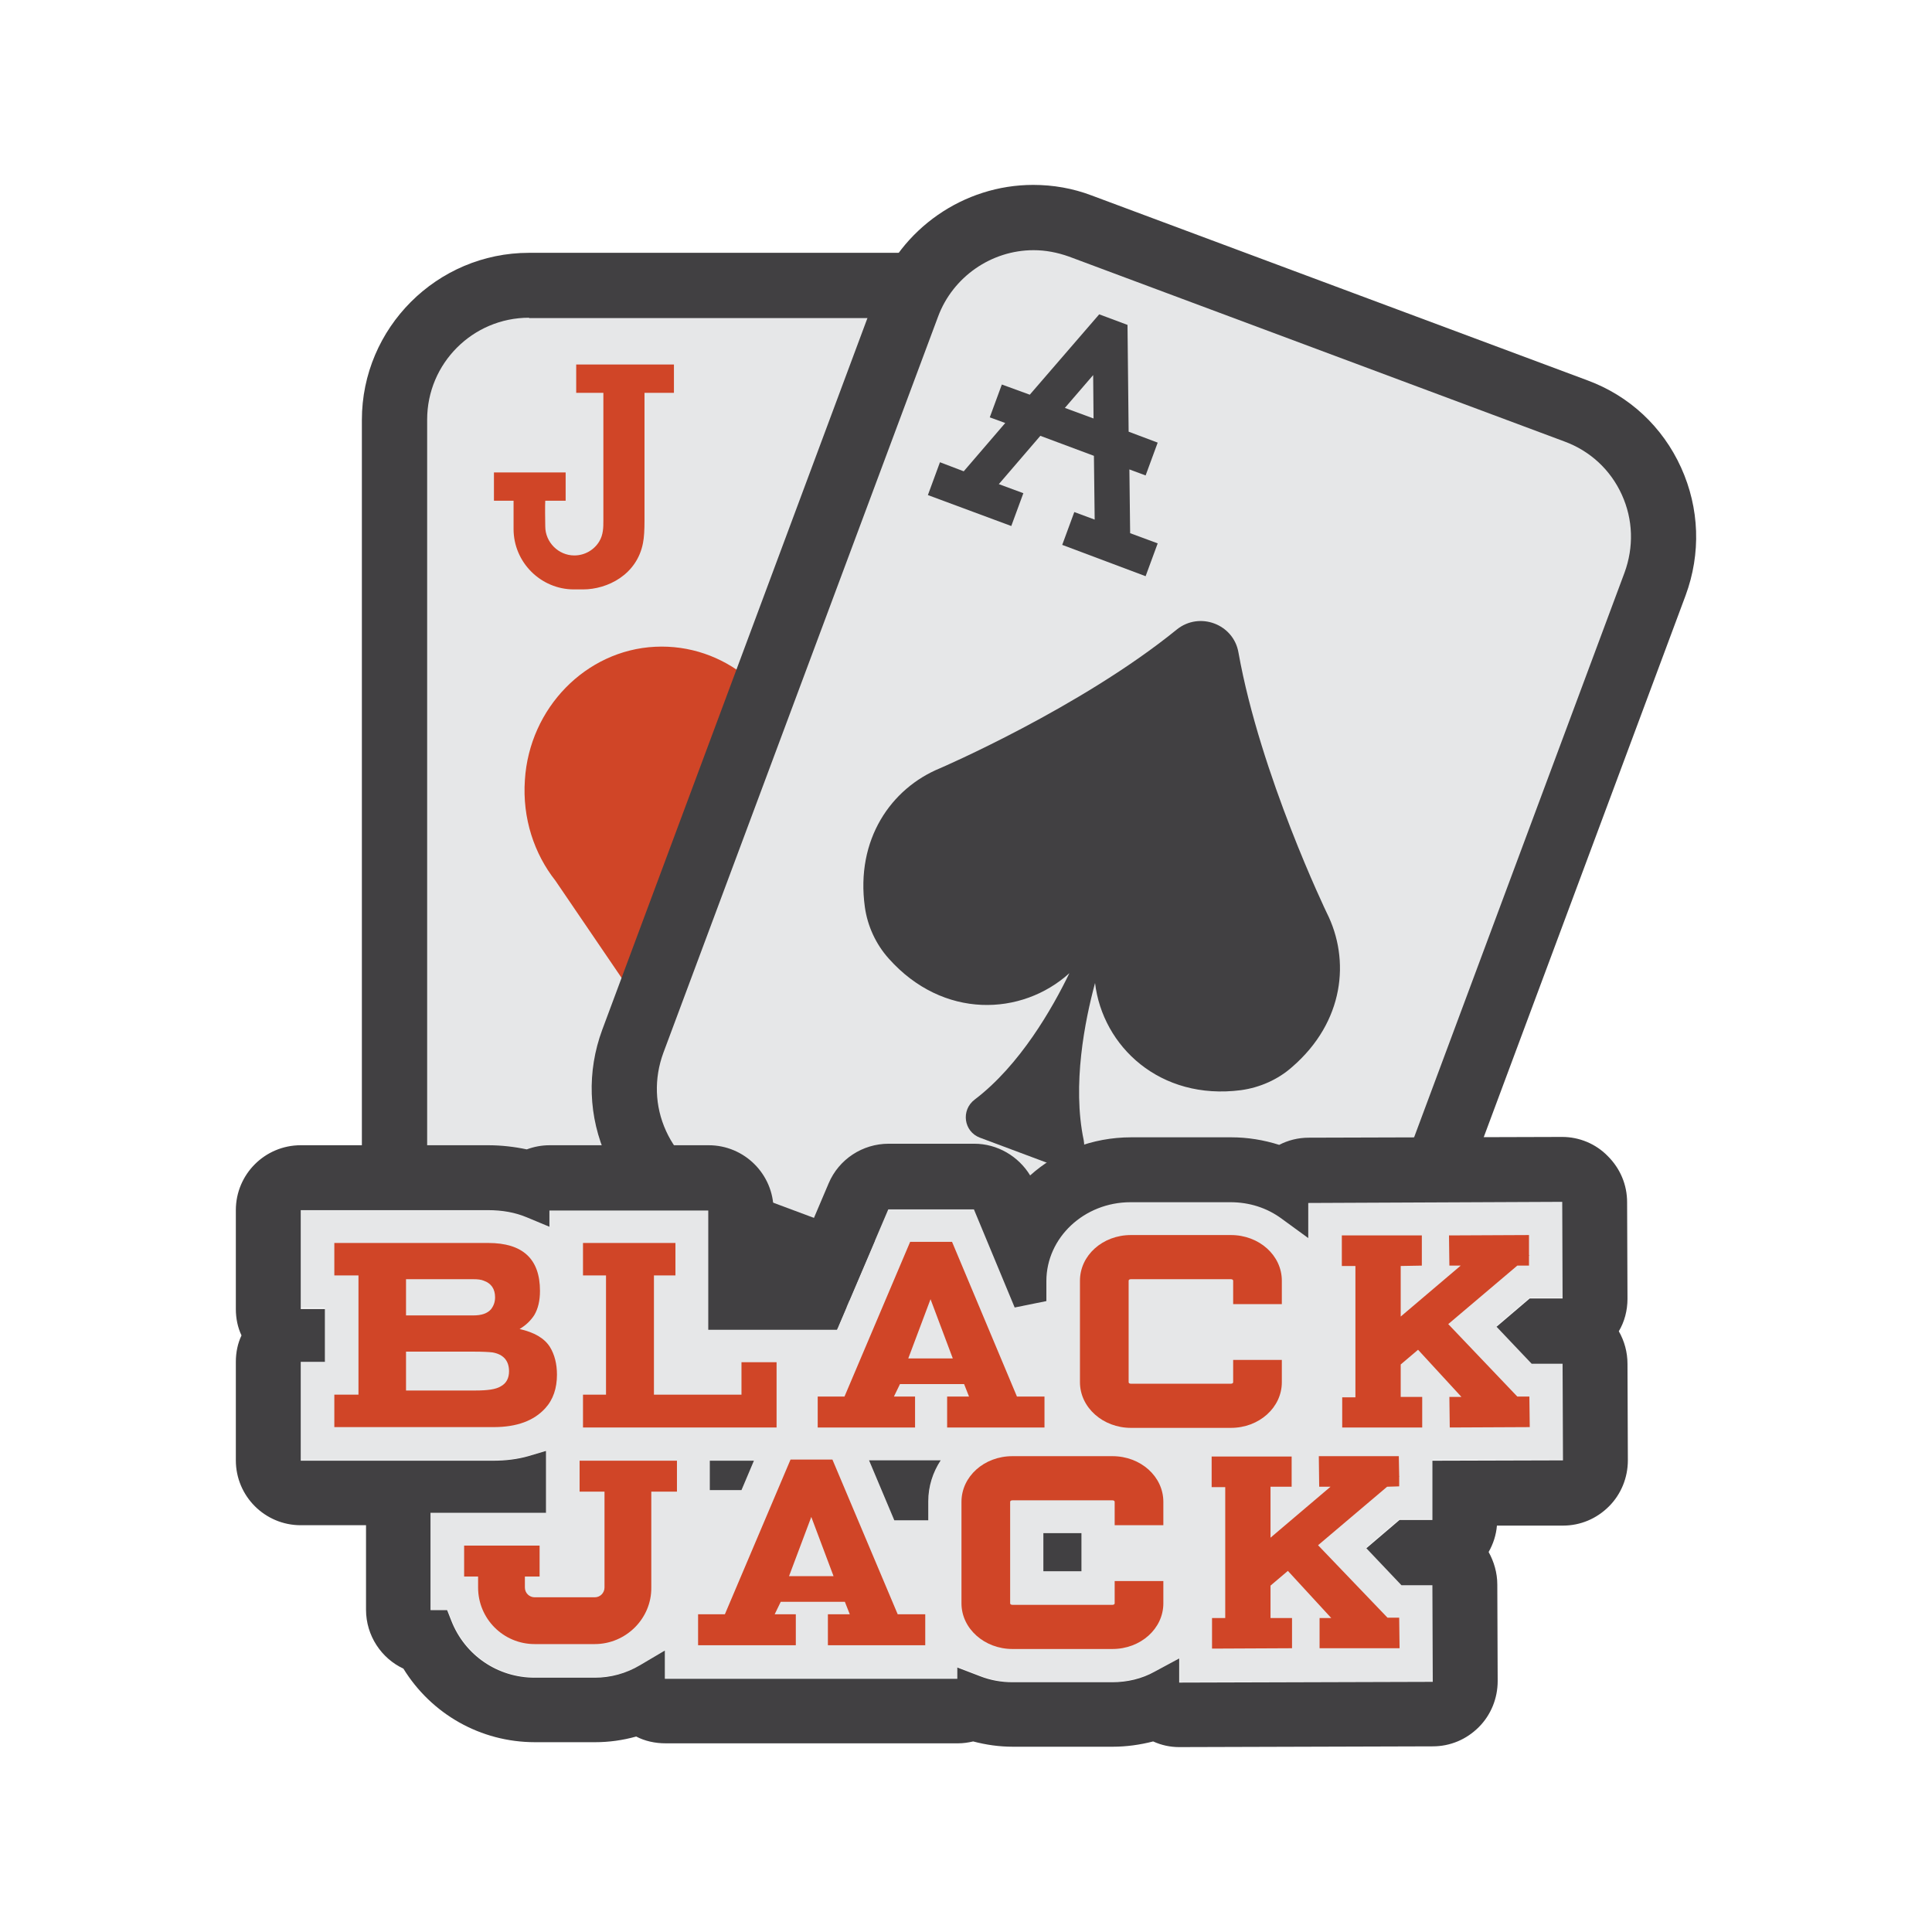
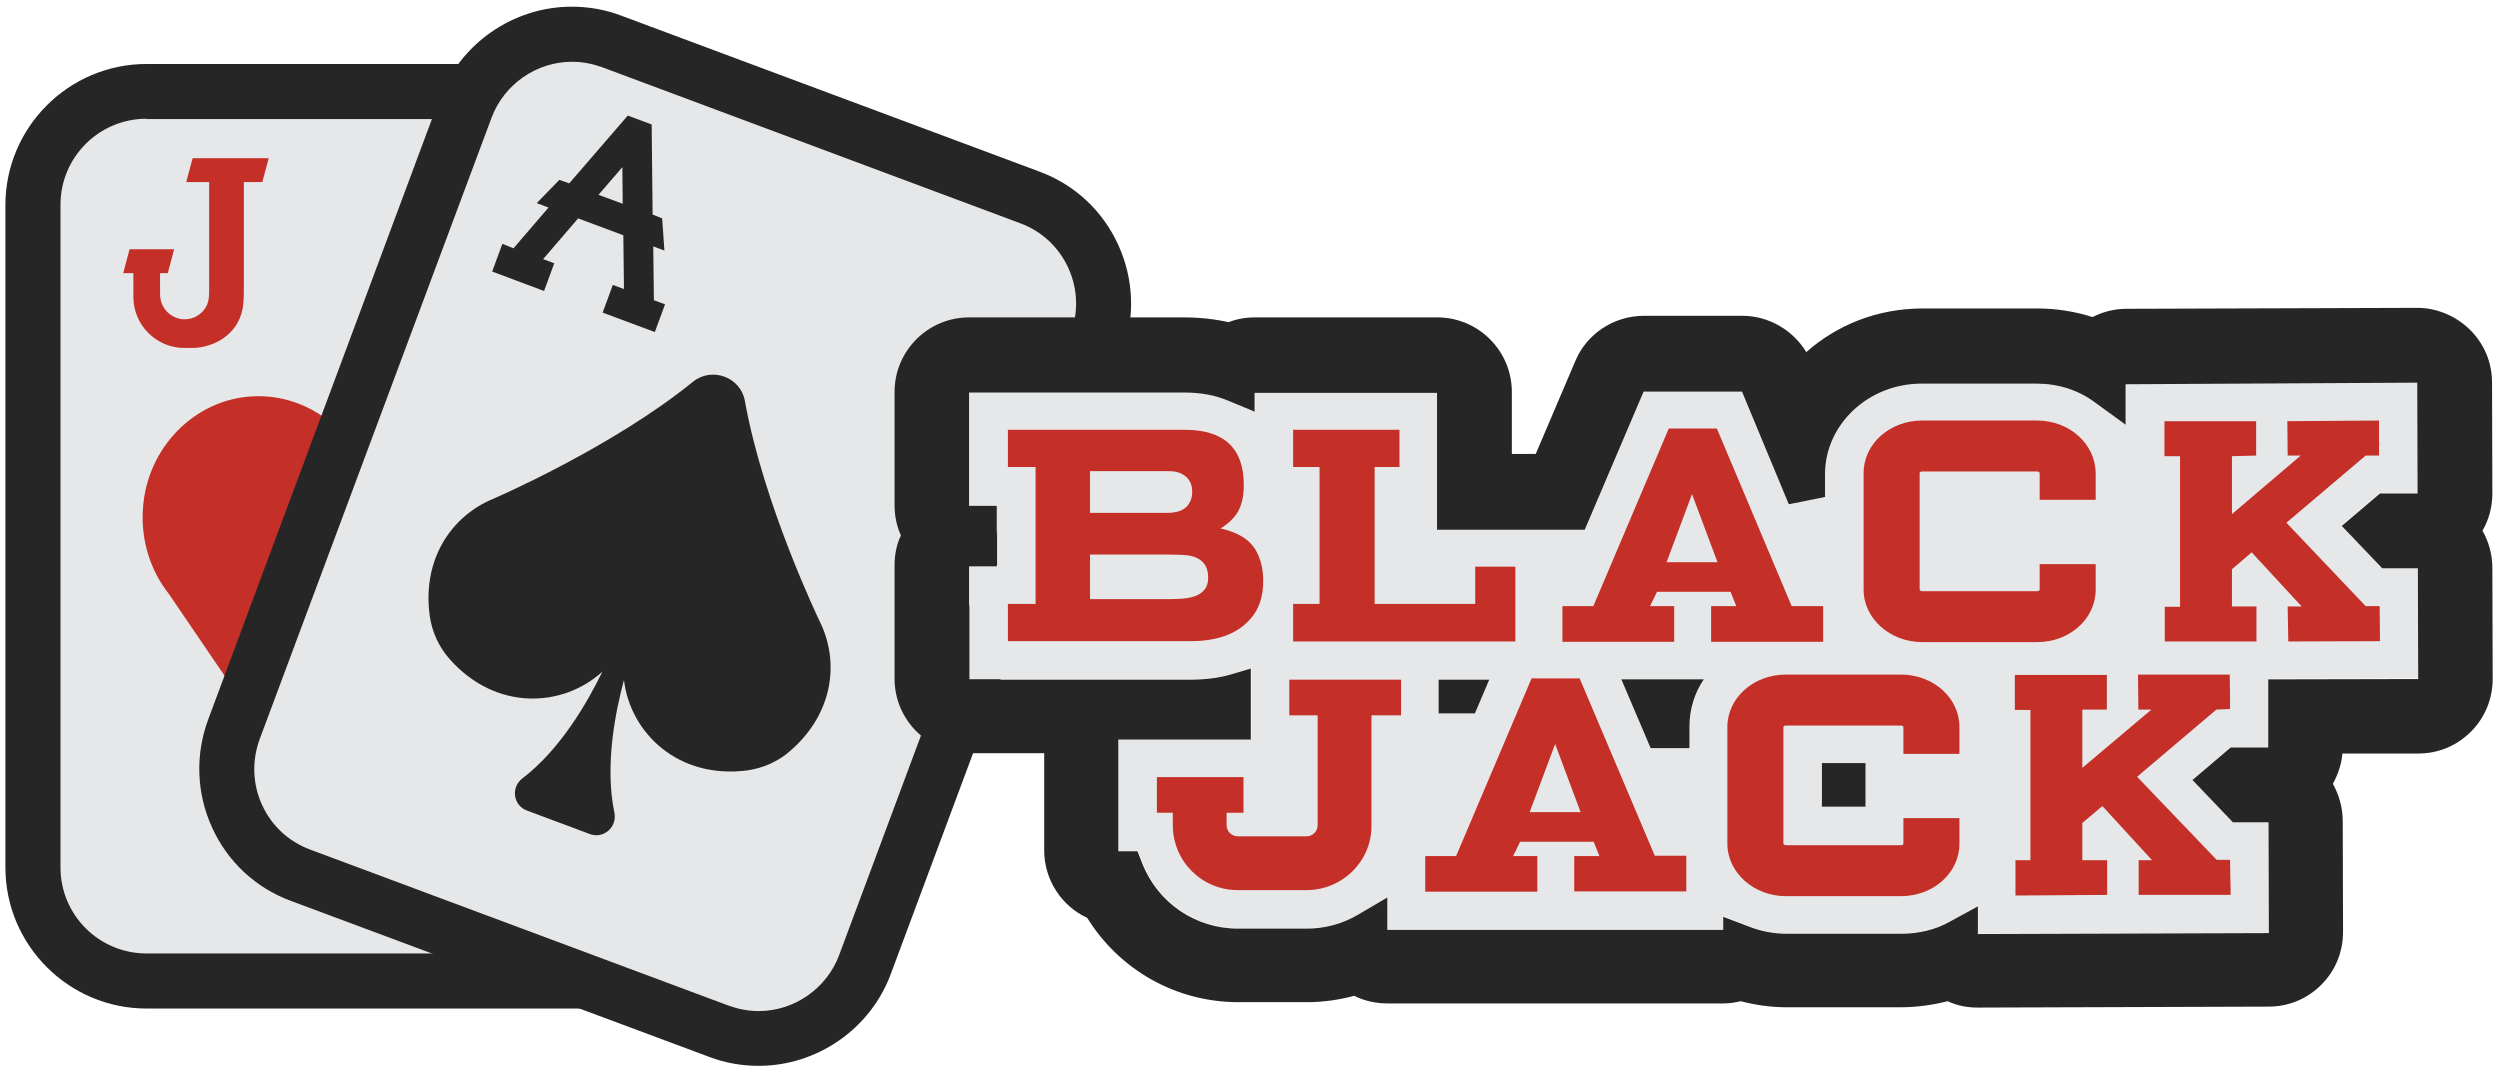
- <svg xmlns="http://www.w3.org/2000/svg" enable-background="new 0 0 512 512" id="Layer_1" version="1.1" viewBox="0 0 512 512" xml:space="preserve">
+ <svg xmlns="http://www.w3.org/2000/svg" version="1.1" id="Layer_1" x="0px" y="0px" viewBox="0 0 785.3 337" style="enable-background:new 0 0 785.3 337;" xml:space="preserve">
+   <style type="text/css">
+ 	.st0{fill:#E6E7E8;}
+ 	.st1{fill:#262626;}
+ 	.st2{fill:#c42f27;}
+ </style>
  <g>
    <g>
      <g>
        <g>
          <g>
            <g>
-               <path d="M280.4,355.1H140.2c-19.7,0-35.7-16-35.7-35.7V111.3c0-19.7,16-35.7,35.7-35.7h140.2        c19.7,0,35.7,16,35.7,35.7v208.2C316.1,339.2,300.1,355.1,280.4,355.1z" fill="#E6E7E8" />
+               <path class="st0" d="M186.2,308.2H46c-19.7,0-35.7-16-35.7-35.7V64.4c0-19.7,16-35.7,35.7-35.7h140.2        c19.7,0,35.7,16,35.7,35.7v208.2C221.9,292.3,205.9,308.2,186.2,308.2z" />
            </g>
          </g>
          <g>
            <g>
-               <path d="M280.4,363.7H140.2c-24.4,0-44.3-19.9-44.3-44.3V111.3c0-24.4,19.9-44.3,44.3-44.3h140.2        c24.4,0,44.3,19.9,44.3,44.3v208.2C324.7,343.9,304.8,363.7,280.4,363.7z M140.2,84.2c-14.9,0-27,12.1-27,27v208.2        c0,14.9,12.1,27,27,27h140.2c14.9,0,27-12.1,27-27V111.3c0-14.9-12.1-27-27-27H140.2z" fill="#414042" />
+               <path class="st1" d="M186.2,316.8H46c-24.4,0-44.3-19.9-44.3-44.3V64.4C1.7,40,21.6,20.1,46,20.1h140.2        c24.4,0,44.3,19.9,44.3,44.3v208.2C230.5,297,210.6,316.8,186.2,316.8z M46,37.3c-14.9,0-27,12.1-27,27v208.2        c0,14.9,12.1,27,27,27h140.2c14.9,0,27-12.1,27-27V64.4c0-14.9-12.1-27-27-27H46V37.3z" />
            </g>
          </g>
        </g>
        <g>
          <g>
-             <path d="M152.1,156.2c-8.8,0-16-7.2-16-16v-7.5h-5.2v-7.5h19v7.5h-5.4c0,0-0.1,1,0,6.8c0,4.2,3.5,7.7,7.7,7.7       c2.7,0,5.2-1.4,6.6-3.7c1.1-1.8,1.1-3.8,1.1-5.6v-15.5l0-18.3h-7.2v-7.5h25.9v7.5h-7.8v33.9c0,2.4-0.1,4.4-0.4,5.9       c-1.6,8.4-9.4,12.3-15.9,12.3l-1.6,0l0,0c-0.2,0-0.4,0-0.5,0C152.1,156.2,152.1,156.2,152.1,156.2z" fill="#D04527" />
+             <path class="st2" d="M57.9,109.3c-8.8,0-16-7.2-16-16v-7.5h-3.2l2-7.5h14l-2,7.5h-2.4c0,0-0.1,1,0,6.8c0,4.2,3.5,7.7,7.7,7.7       c2.7,0,5.2-1.4,6.6-3.7c1.1-1.8,1.1-3.8,1.1-5.6V75.5V57.2h-7.2l2-7.5h23.9l-2,7.5h-5.8v33.9c0,2.4-0.1,4.4-0.4,5.9       c-1.6,8.4-9.4,12.3-15.9,12.3h-1.6l0,0c-0.2,0-0.4,0-0.5,0C57.9,109.3,57.9,109.3,57.9,109.3z" />
          </g>
        </g>
        <g>
          <g>
            <g>
-               <path d="M272.9,236c6.9-7.3,10.9-17.6,10.3-28.8c-1-19.3-16.1-34.8-34.5-35.8c-18.4-1-33.9,12.3-37.6,30.1        c-3.6-17.8-19.2-31-37.5-30.1c-18.3,0.9-33.3,16.2-34.5,35.3c-0.7,10.2,2.5,19.6,8.1,26.7l53.3,78.3c5.3,7.2,15.7,7.2,20.9,0        L272.9,236z" fill="#D04527" />
+               <path class="st2" d="M178.7,189.1c6.9-7.3,10.9-17.6,10.3-28.8c-1-19.3-16.1-34.8-34.5-35.8s-33.9,12.3-37.6,30.1        c-3.6-17.8-19.2-31-37.5-30.1s-33.3,16.2-34.5,35.3c-0.7,10.2,2.5,19.6,8.1,26.7l53.3,78.3c5.3,7.2,15.7,7.2,20.9,0        L178.7,189.1z" />
            </g>
          </g>
        </g>
      </g>
      <g>
        <g>
          <g>
-             <path d="M320.1,370.8l-131.4-49c-18.5-6.9-27.8-27.4-21-45.9l72.7-195.1c6.9-18.5,27.4-27.8,45.9-21l131.4,49       c18.5,6.9,27.8,27.4,21,45.9l-72.7,195.1C359.1,368.3,338.5,377.7,320.1,370.8z" fill="#E6E7E8" />
+             <path class="st0" d="M223.8,329.2l-131.4-49c-18.5-6.9-27.8-27.4-21-45.9l72.7-195.1c6.9-18.5,27.4-27.8,45.9-21l131.4,49       c18.5,6.9,27.8,27.4,21,45.9l-72.7,195.1C262.8,326.7,242.2,336.1,223.8,329.2z" />
          </g>
        </g>
        <g>
          <g>
-             <path d="M332.5,381.7c-5.3,0-10.5-0.9-15.5-2.8l-131.4-49c-11.1-4.1-19.9-12.3-24.8-23.1       c-4.9-10.8-5.3-22.8-1.2-33.9l72.7-195.1c6.4-17.2,23.1-28.8,41.5-28.8c5.3,0,10.5,0.9,15.5,2.8l131.4,49       c11.1,4.1,19.9,12.3,24.8,23.1c4.9,10.8,5.3,22.8,1.2,33.9L374,352.9C367.6,370.1,350.9,381.7,332.5,381.7z M273.9,66.3       c-11.2,0-21.4,7.1-25.3,17.6L175.8,279c-2.5,6.8-2.3,14.1,0.7,20.7c3,6.6,8.4,11.6,15.2,14.1l131.4,49c3.1,1.1,6.2,1.7,9.4,1.7       c11.2,0,21.4-7.1,25.3-17.6l72.7-195.1c2.5-6.8,2.3-14.1-0.7-20.7c-3-6.6-8.4-11.6-15.2-14.1L283.3,68       C280.2,66.9,277.1,66.3,273.9,66.3z" fill="#414042" />
+             <path class="st1" d="M238.3,334.8c-5.3,0-10.5-0.9-15.5-2.8L91.4,283c-11.1-4.1-19.9-12.3-24.8-23.1       c-4.9-10.8-5.3-22.8-1.2-33.9l72.7-195.1c6.4-17.2,23.1-28.8,41.5-28.8c5.3,0,10.5,0.9,15.5,2.8l131.4,49       c11.1,4.1,19.9,12.3,24.8,23.1s5.3,22.8,1.2,33.9L279.8,306C273.4,323.2,256.7,334.8,238.3,334.8z M179.7,19.4       c-11.2,0-21.4,7.1-25.3,17.6L81.6,232.1c-2.5,6.8-2.3,14.1,0.7,20.7s8.4,11.6,15.2,14.1l131.4,49c3.1,1.1,6.2,1.7,9.4,1.7       c11.2,0,21.4-7.1,25.3-17.6l72.7-195.1c2.5-6.8,2.3-14.1-0.7-20.7c-3-6.6-8.4-11.6-15.2-14.1l-131.3-49       C186,20,182.9,19.4,179.7,19.4z" />
          </g>
        </g>
        <g>
          <g>
-             <path d="M351.6,241.9L351.6,241.9c0,0-17.6-36.5-23.4-69c-1.3-7.5-10.3-10.9-16.3-6.1       c-25.6,20.8-62.8,36.8-62.8,36.8l0,0c-12.9,5.3-22.4,18.8-19.9,36.8c0.7,5,2.9,9.8,6.3,13.6c14.4,16.2,35.3,15.3,47.9,3.9       c-4.5,9.3-13.1,24.4-25.1,33.5c-3.7,2.8-2.9,8.5,1.4,10.1l9.9,3.7l9.9,3.7c4.3,1.6,8.6-2.2,7.7-6.7c-3.1-14.7,0.3-31.7,3-41.7       c2,16.8,17.2,31.2,38.7,28.4c5-0.7,9.8-2.8,13.6-6.2C356.2,270.8,357.9,254.4,351.6,241.9z" fill="#414042" />
+             <path class="st1" d="M257.4,195L257.4,195c0,0-17.6-36.5-23.4-69c-1.3-7.5-10.3-10.9-16.3-6.1c-25.6,20.8-62.8,36.8-62.8,36.8       l0,0c-12.9,5.3-22.4,18.8-19.9,36.8c0.7,5,2.9,9.8,6.3,13.6c14.4,16.2,35.3,15.3,47.9,3.9c-4.5,9.3-13.1,24.4-25.1,33.5       c-3.7,2.8-2.9,8.5,1.4,10.1l9.9,3.7l9.9,3.7c4.3,1.6,8.6-2.2,7.7-6.7c-3.1-14.7,0.3-31.7,3-41.7c2,16.8,17.2,31.2,38.7,28.4       c5-0.7,9.8-2.8,13.6-6.2C262,223.9,263.7,207.5,257.4,195z" />
          </g>
        </g>
        <g>
          <g>
-             <path d="M281.5,144.4l3.2-8.7l5.4,2l-0.2-16.9l-14.2-5.3l-11,12.8l6.5,2.4l-3.2,8.7l-22.1-8.2l3.2-8.7l6.3,2.4       l11-12.8l-4.1-1.5l3.2-8.7l7.4,2.7l18.4-21.3l7.5,2.8l0.3,28.3l7.7,2.9l-3.2,8.7l-4.3-1.6l0.2,16.9l7.3,2.7l-3.2,8.7       L281.5,144.4z M289.8,110.9l-0.1-11.5l-7.5,8.7L289.8,110.9z" fill="#414042" />
+             <path class="st1" d="M189.3,98.2l3.2-8.7l3.5,1.3l-0.2-16.9l-14.2-5.3l-11,12.8l3.5,1.3l-3.2,8.7l-16.3-6.1l3.2-8.7l3.5,1.4       l11-12.8l-3.7-1.4l7.1-7.3l3.1,1.1l18.4-21.3l7.5,2.8l0.3,28.3l3,1.2l0.7,10.1l-3.5-1.3l0.2,16.9l3.5,1.3l-3.2,8.7L189.3,98.2z        M195.6,64l-0.1-11.5l-7.5,8.7L195.6,64z" />
          </g>
        </g>
        <g>
          <g>
-             <path d="M298.1,142.2l-0.2-19.9l4.9,1.8l2.3-6.1l-7.3-2.7L297.5,87l-5.7-2.1l-18.4,21.3l-7-2.6l-2.3,6.1       l4.7,1.8l-12.9,15l-5.9-2.2l-2.3,6.1l19.5,7.3l2.3-6.1l-7-2.6l12.9-15l16,5.9l0.2,19.9l-6-2.2l-2.3,6.1l19.5,7.3l2.3-6.1       L298.1,142.2z M279.9,108.6l11.2-13l0.2,17.2L279.9,108.6z" fill="#414042" />
+             <path class="st1" d="M204.6,93.6c-0.1-6.6-0.8-11.6-0.8-18.2l0.4,0.2l2.3-6.1l-2.8-1.1l-0.3-28.3l-5.7-2.1l-18.4,21.3l-2.9-1.1       l-2.3,6.1l0.6,0.3c-4.3,5-8,8.4-12.3,13.4c2.2,0.8,4.4,1.7,6.6,2.5c4.3-5,8-8.4,12.3-13.4l16,5.9c0.1,6.6,0.8,11.6,0.8,18.2       C200.2,92,202.4,92.8,204.6,93.6z M185.7,61.7l11.2-13l0.2,17.2L185.7,61.7z" />
          </g>
        </g>
      </g>
    </g>
    <g>
      <g>
        <g>
-           <path d="M371.4,419.9l-9.3-9.8l8.8-7.5l8.7,0l0-15.7l34.6-0.1l-0.1-25.6l-8.2,0l-9.3-9.8l8.8-7.5l8.7,0      l-0.1-25.6l-67.2,0.2l0,9.3l-7-5.1c-4-2.9-8.7-4.4-13.6-4.4h-26.5c-12.3,0-22.3,9.4-22.3,20.9v5.3l-8.4,1.7l-10.8-26h-22.7      l-13.6,31.9h-34.1v-31.6h-42.1v4.3l-6-2.5c-3.1-1.2-6.5-1.9-10.3-1.9h-13.6l-4.4,0H79.7v26.2h6.4v14h-6.4V387h51.1      c3.3,0,6.5-0.4,9.3-1.2l4.7-1.4v16.4h-30.6v25.8h4.4l1.1,2.8c3.6,9.2,12.3,15.1,22.1,15.1h15.9c4.2,0,8.4-1.1,12-3.3l6.6-3.9      v7.5h77.5v-3l6,2.3c2.7,1.1,5.6,1.6,8.6,1.6h26.5c3.9,0,7.8-1,11.2-2.8l6.5-3.5l0,6.4l67.2-0.2l-0.1-25.6L371.4,419.9z       M188.1,394.9v-7.8h11.7l-3.3,7.8H188.1z M246,402.9h-9l-6.7-15.8h19c-2.1,3.2-3.3,6.9-3.3,10.9V402.9z M286.6,416.4h-10.1      v-10.1h10.1V416.4z" fill="#E6E7E8" />
+           <path class="st0" d="M701.4,258.1l-12.7-13.3l12-10.2h11.8v-21.4l47.1-0.1l-0.1-34.8h-11.2l-12.7-13.3l12-10.2h11.8l-0.1-34.8      l-91.4,0.3v12.7l-9.5-6.9c-5.4-3.9-11.8-6-18.5-6h-36.1c-16.7,0-30.3,12.8-30.3,28.4v7.2l-11.4,2.3l-14.7-35.4h-30.9l-18.5,43.4      h-46.4v-43h-57.3v5.9l-8.2-3.4c-4.2-1.6-8.8-2.6-14-2.6h-18.5h-6h-43.1v35.6h8.7v19h-8.7v35.9H374c4.5,0,8.8-0.5,12.7-1.6      l6.4-1.9v22.3h-41.6v35.1h6l1.5,3.8c4.9,12.5,16.7,20.5,30.1,20.5h21.6c5.7,0,11.4-1.5,16.3-4.5l9-5.3V292h105.4v-4.1l8.2,3.1      c3.7,1.5,7.6,2.2,11.7,2.2h36.1c5.3,0,10.6-1.4,15.2-3.8l8.8-4.8v8.7l91.4-0.3l-0.1-34.8L701.4,258.1z M451.9,224.1v-10.6h15.9      l-4.5,10.6H451.9z M530.7,235h-12.2l-9.1-21.5h25.9c-2.9,4.4-4.5,9.4-4.5,14.8V235z M586,253.4h-13.7v-13.7H586V253.4z" />
        </g>
      </g>
      <g>
        <g>
-           <path d="M414,318.5l0.1,25.6l-8.7,0l-8.8,7.5l9.3,9.8l8.2,0l0.1,25.6l-34.6,0.1l0,15.7l-8.7,0l-8.8,7.5l9.3,9.8      l8.2,0l0.1,25.6l-67.2,0.2l0-6.4l-6.5,3.5c-3.4,1.9-7.3,2.8-11.2,2.8h-26.5c-2.9,0-5.8-0.5-8.6-1.6l-6-2.3v3h-77.5v-7.5      l-6.6,3.9c-3.7,2.2-7.8,3.3-12,3.3h-15.9c-9.8,0-18.5-5.9-22.1-15.1l-1.1-2.8h-4.4v-25.8h30.6v-16.4l-4.7,1.4      c-2.8,0.8-6,1.2-9.3,1.2H79.7v-26.2h6.4v-14h-6.4v-26.2h31.6l4.4,0h13.6c3.8,0,7.2,0.6,10.3,1.9l6,2.5v-4.3h42.1v31.6h34.1      l13.6-31.9h22.7l10.8,26l8.4-1.7v-5.3c0-11.5,10-20.9,22.3-20.9h26.5c5,0,9.7,1.5,13.6,4.4l7,5.1l0-9.3L414,318.5 M237,402.9h9      v-5c0-4,1.2-7.7,3.3-10.9h-19L237,402.9 M188.1,394.9h8.4l3.3-7.8h-11.7V394.9 M276.5,416.4h10.1v-10.1h-10.1V416.4 M414,301.3      C414,301.3,414,301.3,414,301.3l-67.2,0.2c-2.8,0-5.5,0.7-7.8,1.9c-4.1-1.3-8.4-2-12.7-2h-26.5c-10.4,0-19.8,3.8-26.8,10.1      c-3.1-5.1-8.7-8.4-14.8-8.4h-22.7c-6.9,0-13.2,4.1-15.9,10.5l-9.1,21.4H205v-14.3c0-9.5-7.7-17.2-17.2-17.2h-42.1      c-2.2,0-4.2,0.4-6.1,1.1c-3.3-0.7-6.7-1.1-10.3-1.1h-13.6l-4.3,0H79.7c-9.5,0-17.2,7.7-17.2,17.2v26.2c0,2.5,0.5,4.9,1.5,7      c-1,2.1-1.5,4.5-1.5,7V387c0,9.5,7.7,17.2,17.2,17.2h17.3v22.4c0,6.9,4.1,12.9,9.9,15.6c7.4,12,20.4,19.5,34.9,19.5h15.9      c3.7,0,7.3-0.5,10.9-1.5c2.3,1.2,5,1.8,7.8,1.8h77.5c1.4,0,2.7-0.2,4-0.5c3.4,0.9,6.9,1.4,10.5,1.4h26.5c3.6,0,7.2-0.5,10.7-1.4      c2.2,1,4.5,1.5,6.9,1.5c0,0,0,0,0,0l67.2-0.2c4.6,0,8.9-1.8,12.2-5.1c3.2-3.2,5-7.6,5-12.2l-0.1-25.6c0-3.1-0.9-6.1-2.3-8.6      c1.2-2.1,2-4.5,2.2-7l17.5,0c4.6,0,8.9-1.8,12.2-5.1c3.2-3.2,5-7.6,5-12.2l-0.1-25.6c0-3-0.8-6-2.3-8.6c1.5-2.5,2.3-5.5,2.3-8.6      l-0.1-25.6c0-4.6-1.8-8.9-5.1-12.2C422.9,303.1,418.5,301.3,414,301.3L414,301.3z" fill="#414042" />
+           <path class="st1" d="M759.3,120.2l0.1,34.8h-11.8l-12,10.2l12.7,13.3h11.2l0.1,34.8l-47.1,0.1v21.4h-11.8l-12,10.2l12.7,13.3      h11.2l0.1,34.8l-91.4,0.3v-8.7l-8.8,4.8c-4.6,2.6-9.9,3.8-15.2,3.8h-36.1c-3.9,0-7.9-0.7-11.7-2.2l-8.2-3.1v4.1H435.8v-10.2      l-9,5.3c-5,3-10.6,4.5-16.3,4.5h-21.6c-13.3,0-25.2-8-30.1-20.5l-1.5-3.8h-6v-35.1h41.6V210l-6.4,1.9c-3.8,1.1-8.2,1.6-12.7,1.6      h-69.4v-35.6h8.7v-19h-8.7v-35.6h43h6h18.5c5.2,0,9.8,0.8,14,2.6l8.2,3.4v-5.9h57.3v43h46.4l18.5-43.4h30.9l14.7,35.4l11.4-2.3      v-7.2c0-15.6,13.6-28.4,30.3-28.4h36.1c6.8,0,13.2,2,18.5,6l9.5,6.9v-12.7L759.3,120.2 M518.5,235h12.2v-6.8      c0-5.4,1.6-10.5,4.5-14.8h-25.9L518.5,235 M451.9,224.1h11.4l4.5-10.6h-15.9V224.1 M572.2,253.4H586v-13.7h-13.7V253.4       M759.3,96.7L759.3,96.7L667.9,97c-3.8,0-7.5,1-10.6,2.6c-5.6-1.8-11.4-2.7-17.3-2.7h-36.1c-14.2,0-26.9,5.2-36.5,13.7      c-4.2-6.9-11.8-11.4-20.1-11.4h-30.9c-9.4,0-18,5.6-21.6,14.3l-12.4,29.1h-7.5v-19.5c0-12.9-10.5-23.4-23.4-23.4h-57.3      c-3,0-5.7,0.5-8.3,1.5c-4.5-1-9.1-1.5-14-1.5h-18.5h-5.9h-43.1c-12.9,0-23.4,10.5-23.4,23.4v35.6c0,3.4,0.7,6.7,2,9.5      c-1.4,2.9-2,6.1-2,9.5v35.5c0,12.9,10.5,23.4,23.4,23.4H328v30.5c0,9.4,5.6,17.6,13.5,21.2c10.1,16.3,27.8,26.5,47.5,26.5h21.6      c5,0,9.9-0.7,14.8-2c3.1,1.6,6.8,2.4,10.6,2.4h105.4c1.9,0,3.7-0.3,5.4-0.7c4.6,1.2,9.4,1.9,14.3,1.9h36.1      c4.9,0,9.8-0.7,14.6-1.9c3,1.4,6.1,2,9.4,2l0,0l91.4-0.3c6.3,0,12.1-2.4,16.6-6.9c4.4-4.4,6.8-10.3,6.8-16.6l-0.1-34.8      c0-4.2-1.2-8.3-3.1-11.7c1.6-2.9,2.7-6.1,3-9.5h23.8c6.3,0,12.1-2.4,16.6-6.9c4.4-4.4,6.8-10.3,6.8-16.6l-0.1-34.8      c0-4.1-1.1-8.2-3.1-11.7c2-3.4,3.1-7.5,3.1-11.7l-0.1-34.8c0-6.3-2.4-12.1-6.9-16.6C771.4,99.2,765.4,96.7,759.3,96.7      L759.3,96.7z" />
        </g>
      </g>
      <g>
        <g>
-           <path d="M137.7,352.2c1.7-1,3-2.3,3.9-3.7c1-1.7,1.5-3.8,1.5-6.4c0-8.5-4.6-12.7-13.7-12.7h-26.8v0h-14v8.6h6.4      v31.6h-6.4v8.6h6.4h7.6h28.2c6.2,0,10.7-1.7,13.7-5c2.1-2.3,3.1-5.3,3.1-8.9c0-2.8-0.6-5.3-1.9-7.4      C144.2,354.6,141.6,353.1,137.7,352.2z M107.6,339h17.8c1.2,0,2.1,0.1,2.8,0.4c2,0.7,3,2.2,3,4.4c0,1.3-0.4,2.3-1.1,3.2      c-1,1.1-2.5,1.6-4.7,1.6h-17.8V339z M132.7,367.4c-1.3,0.8-3.5,1.1-6.8,1.1h-18.3v-10.3h18.1c2.3,0,3.9,0.1,4.8,0.2      c2.9,0.5,4.4,2.2,4.4,5C134.9,365.2,134.2,366.6,132.7,367.4z" fill="#D04527" />
+           <path class="st2" d="M383.4,166c2.3-1.4,4.1-3.1,5.3-5c1.4-2.3,2-5.2,2-8.7c0-11.6-6.3-17.3-18.6-17.3h-36.5l0,0h-19v11.7h8.7      v43h-8.7v11.7h8.7h10.3H374c8.4,0,14.6-2.3,18.6-6.8c2.9-3.1,4.2-7.2,4.2-12.1c0-3.8-0.8-7.2-2.6-10.1      C392.2,169.3,388.7,167.2,383.4,166z M342.4,148h24.2c1.6,0,2.9,0.1,3.8,0.5c2.7,1,4.1,3,4.1,6c0,1.8-0.5,3.1-1.5,4.4      c-1.4,1.5-3.4,2.2-6.4,2.2h-24.2C342.4,161.1,342.4,148,342.4,148z M376.6,186.7c-1.8,1.1-4.8,1.5-9.3,1.5h-24.9v-14H367      c3.1,0,5.3,0.1,6.5,0.3c3.9,0.7,6,3,6,6.8C379.6,183.7,378.6,185.6,376.6,186.7z" />
        </g>
      </g>
      <g>
        <g>
-           <polygon fill="#D04527" points="196.5,361 196.5,369.6 173.3,369.6 173.3,338 179,338 179,329.4 154.5,329.4 154.5,338       160.6,338 160.6,369.6 154.5,369.6 154.5,369.7 154.5,378.3 160.6,378.3 173.3,378.3 179,378.3 205.8,378.3 205.8,375.5       205.8,369.6 205.8,361     " />
+           <polygon class="st2" points="463.4,178 463.4,189.7 431.8,189.7 431.8,146.7 439.6,146.7 439.6,135 406.2,135 406.2,146.7       414.5,146.7 414.5,189.7 406.2,189.7 406.2,189.8 406.2,201.5 414.5,201.5 431.8,201.5 439.6,201.5 476,201.5 476,197.7       476,189.7 476,178     " />
        </g>
      </g>
      <g>
        <g>
-           <path d="M252.3,329.1h-11.1l-17.4,41h-7.1v1.6v6.6h3.6H233h6.5h3v-8.2h-5.6l1.6-3.3h17l1.3,3.3h-5.8v8.2h2.3h6.7      h12.9h3.2h0.7v-8.2h-7.3L252.3,329.1z M240.7,360l5.9-15.7l5.9,15.7H240.7z" fill="#D04527" />
+           <path class="st2" d="M539.3,134.6h-15.1l-23.7,55.8h-9.7v2.2v9h4.9H513h8.8h4.1v-11.2h-7.6l2.2-4.5h23.1l1.8,4.5h-7.9v11.2h3.1      h9.1h17.6h4.4h1v-11.2h-9.9L539.3,134.6z M523.5,176.6l8-21.4l8,21.4H523.5z" />
        </g>
      </g>
      <g>
        <g>
-           <path d="M326.2,327.3h-26.5c-7.5,0-13.5,5.4-13.5,12.1v26.9c0,6.7,6.1,12.1,13.5,12.1h26.5      c7.5,0,13.5-5.4,13.5-12.1v-5.9h-12.9v5.9c0,0.2-0.2,0.4-0.6,0.4h-26.5c-0.4,0-0.6-0.2-0.6-0.4v-26.9c0-0.2,0.2-0.4,0.6-0.4      h26.5c0.4,0,0.6,0.2,0.6,0.4v6.2h12.9v-6.2C339.7,332.7,333.7,327.3,326.2,327.3z" fill="#D04527" />
+           <path class="st2" d="M639.9,132.1h-36.1c-10.2,0-18.4,7.3-18.4,16.5v36.6c0,9.1,8.3,16.5,18.4,16.5h36.1      c10.2,0,18.4-7.3,18.4-16.5v-8h-17.6v8c0,0.3-0.3,0.5-0.8,0.5h-36.1c-0.5,0-0.8-0.3-0.8-0.5v-36.6c0-0.3,0.3-0.5,0.8-0.5h36.1      c0.5,0,0.8,0.3,0.8,0.5v8.4h17.6v-8.4C658.2,139.5,650.1,132.1,639.9,132.1z" />
        </g>
      </g>
      <g>
        <g>
-           <polygon fill="#D04527" points="402.1,370.1 402.1,370.1 383.8,350.9 402.1,335.4 405.2,335.4 405.2,332.7 405.4,332.6       405.2,332.6 405.2,327.3 384,327.4 384.1,335.4 387.1,335.4 371.2,348.9 371.2,335.5 376.8,335.4 376.8,327.4 355.6,327.4       355.6,335.5 359.2,335.5 359.2,370.3 355.7,370.3 355.7,378.3 376.9,378.3 376.9,370.2 371.2,370.2 371.2,361.6 375.8,357.7       387.3,370.2 384.1,370.2 384.2,378.3 405.4,378.2 405.3,370.1     " />
+           <polygon class="st2" points="743.1,190.4 743.1,190.4 718.2,164.2 743.1,143.1 747.3,143.1 747.3,139.5 747.6,139.3       747.3,139.3 747.3,132.1 718.5,132.3 718.6,143.1 722.7,143.1 701.1,161.5 701.1,143.3 708.7,143.1 708.7,132.3 679.9,132.3       679.9,143.3 684.8,143.3 684.8,190.6 680,190.6 680,201.5 708.8,201.5 708.8,190.5 701.1,190.5 701.1,178.8 707.3,173.5       723,190.5 718.6,190.5 718.8,201.5 747.6,201.4 747.5,190.4     " />
        </g>
      </g>
      <g>
        <g>
          <g>
-             <path d="M220.6,386.8h-11.1l-17.4,41H185v1.6v6.6h3.6h12.8h6.5h3v-8.2h-5.6l1.6-3.3h17l1.3,3.3h-5.8v8.2h2.3       h6.7h12.9h3.2h0.7v-8.2h-7.3L220.6,386.8z M209.1,417.7L215,402l5.9,15.7H209.1z" fill="#D04527" />
+             <path class="st2" d="M496.2,213.1h-15.1l-23.7,55.8h-9.7v2.2v9h4.9H470h8.8h4.1v-11.2h-7.6l2.2-4.5h23.1l1.8,4.5h-7.9V280h3.1       h9.1h17.6h4.4h1v-11.2h-9.9L496.2,213.1z M480.5,255.1l8-21.4l8,21.4H480.5z" />
          </g>
        </g>
        <g>
          <g>
-             <path d="M294.8,385.9h-26.5c-7.5,0-13.5,5.4-13.5,12.1v26.9c0,6.7,6.1,12.1,13.5,12.1h26.5       c7.5,0,13.5-5.4,13.5-12.1v-5.9h-12.9v5.9c0,0.2-0.2,0.4-0.6,0.4h-26.5c-0.4,0-0.6-0.2-0.6-0.4V398c0-0.2,0.2-0.4,0.6-0.4h26.5       c0.4,0,0.6,0.2,0.6,0.4v6.2h12.9V398C308.3,391.3,302.3,385.9,294.8,385.9z" fill="#D04527" />
+             <path class="st2" d="M597.1,211.9h-36.1c-10.2,0-18.4,7.3-18.4,16.5v36.6c0,9.1,8.3,16.5,18.4,16.5h36.1       c10.2,0,18.4-7.3,18.4-16.5v-8h-17.6v8c0,0.3-0.3,0.5-0.8,0.5h-36.1c-0.5,0-0.8-0.3-0.8-0.5v-36.6c0-0.3,0.3-0.5,0.8-0.5h36.1       c0.5,0,0.8,0.3,0.8,0.5v8.4h17.6v-8.4C615.5,219.2,607.3,211.9,597.1,211.9z" />
          </g>
        </g>
        <g>
          <g>
-             <polygon fill="#D04527" points="367.6,428.7 367.7,428.7 349.3,409.5 367.6,394 370.8,393.9 370.8,391.3 370.9,391.2        370.8,391.2 370.7,385.9 349.5,385.9 349.6,394 352.6,394 336.7,407.5 336.7,394 342.3,394 342.3,386 321.1,386 321.1,394.1        324.7,394.1 324.7,428.8 321.2,428.8 321.2,436.9 342.4,436.8 342.4,428.8 336.7,428.8 336.7,420.2 341.3,416.3 352.8,428.8        349.7,428.8 349.7,436.8 370.9,436.8 370.8,428.7      " />
+             <polygon class="st2" points="696.2,270.1 696.3,270.1 671.3,244 696.2,222.9 700.5,222.7 700.5,219.2 700.7,219.1 700.5,219.1        700.4,211.9 671.6,211.9 671.7,222.9 675.8,222.9 654.1,241.2 654.1,222.9 661.8,222.9 661.8,212 632.9,212 632.9,223        637.8,223 637.8,270.2 633.1,270.2 633.1,281.3 661.9,281.1 661.9,270.2 654.1,270.2 654.1,258.5 660.4,253.2 676,270.2        671.8,270.2 671.8,281.1 700.7,281.1 700.5,270.1      " />
          </g>
        </g>
        <g>
          <g>
            <g>
-               <rect fill="#D04527" height="8.2" width="25.8" x="153.6" y="387.1" />
+               <rect x="405" y="213.5" class="st2" width="35.1" height="11.2" />
            </g>
          </g>
          <g>
            <g>
-               <rect fill="#D04527" height="8.2" width="20" x="123" y="409.6" />
+               <rect x="363.4" y="244.1" class="st2" width="27.2" height="11.2" />
            </g>
          </g>
          <g>
            <g>
-               <path d="M157.6,435.7h-15.9c-8.3,0-15-6.7-15-15v-5.2h12.4v5.2c0,1.5,1.2,2.6,2.6,2.6h15.9        c1.5,0,2.6-1.2,2.6-2.6v-30.9h12.4v30.9C172.7,428.9,165.9,435.7,157.6,435.7z" fill="#D04527" />
+               <path class="st2" d="M410.4,279.6h-21.6c-11.3,0-20.4-9.1-20.4-20.4v-7.1h16.9v7.1c0,2,1.6,3.5,3.5,3.5h21.6        c2,0,3.5-1.6,3.5-3.5v-42h16.9v42C431,270.4,421.7,279.6,410.4,279.6z" />
            </g>
          </g>
        </g>
      </g>
    </g>
  </g>
</svg>
